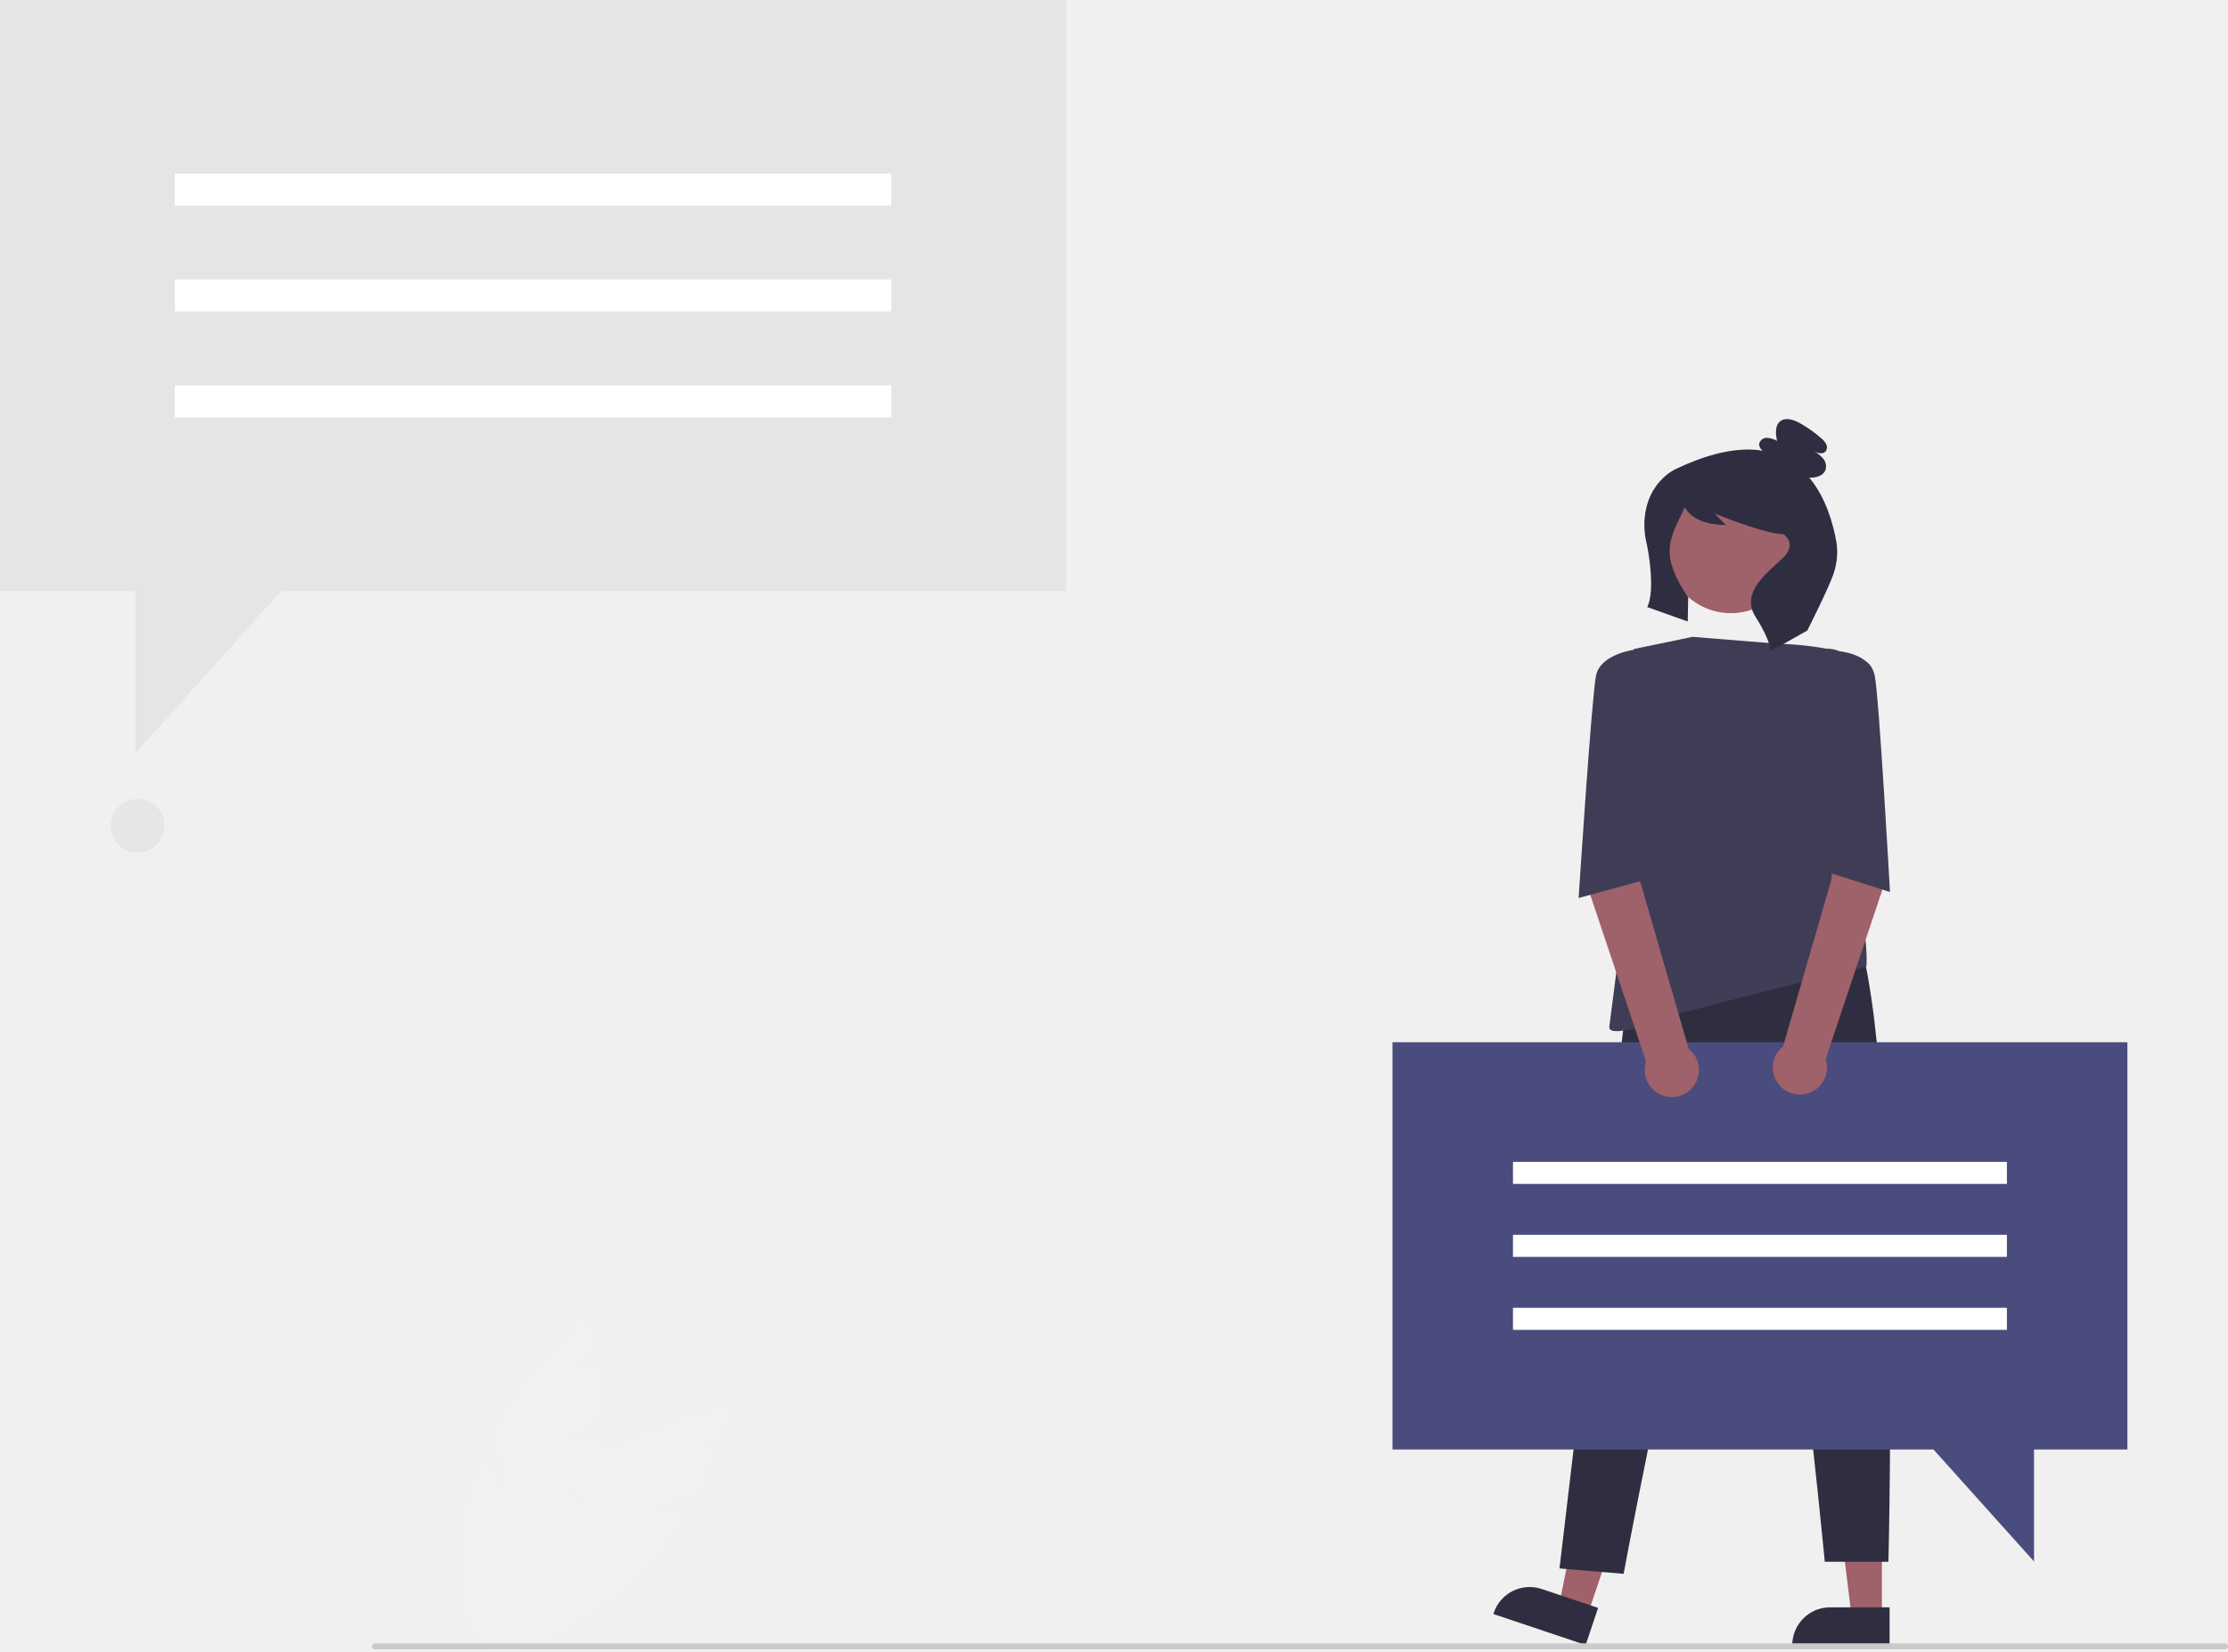
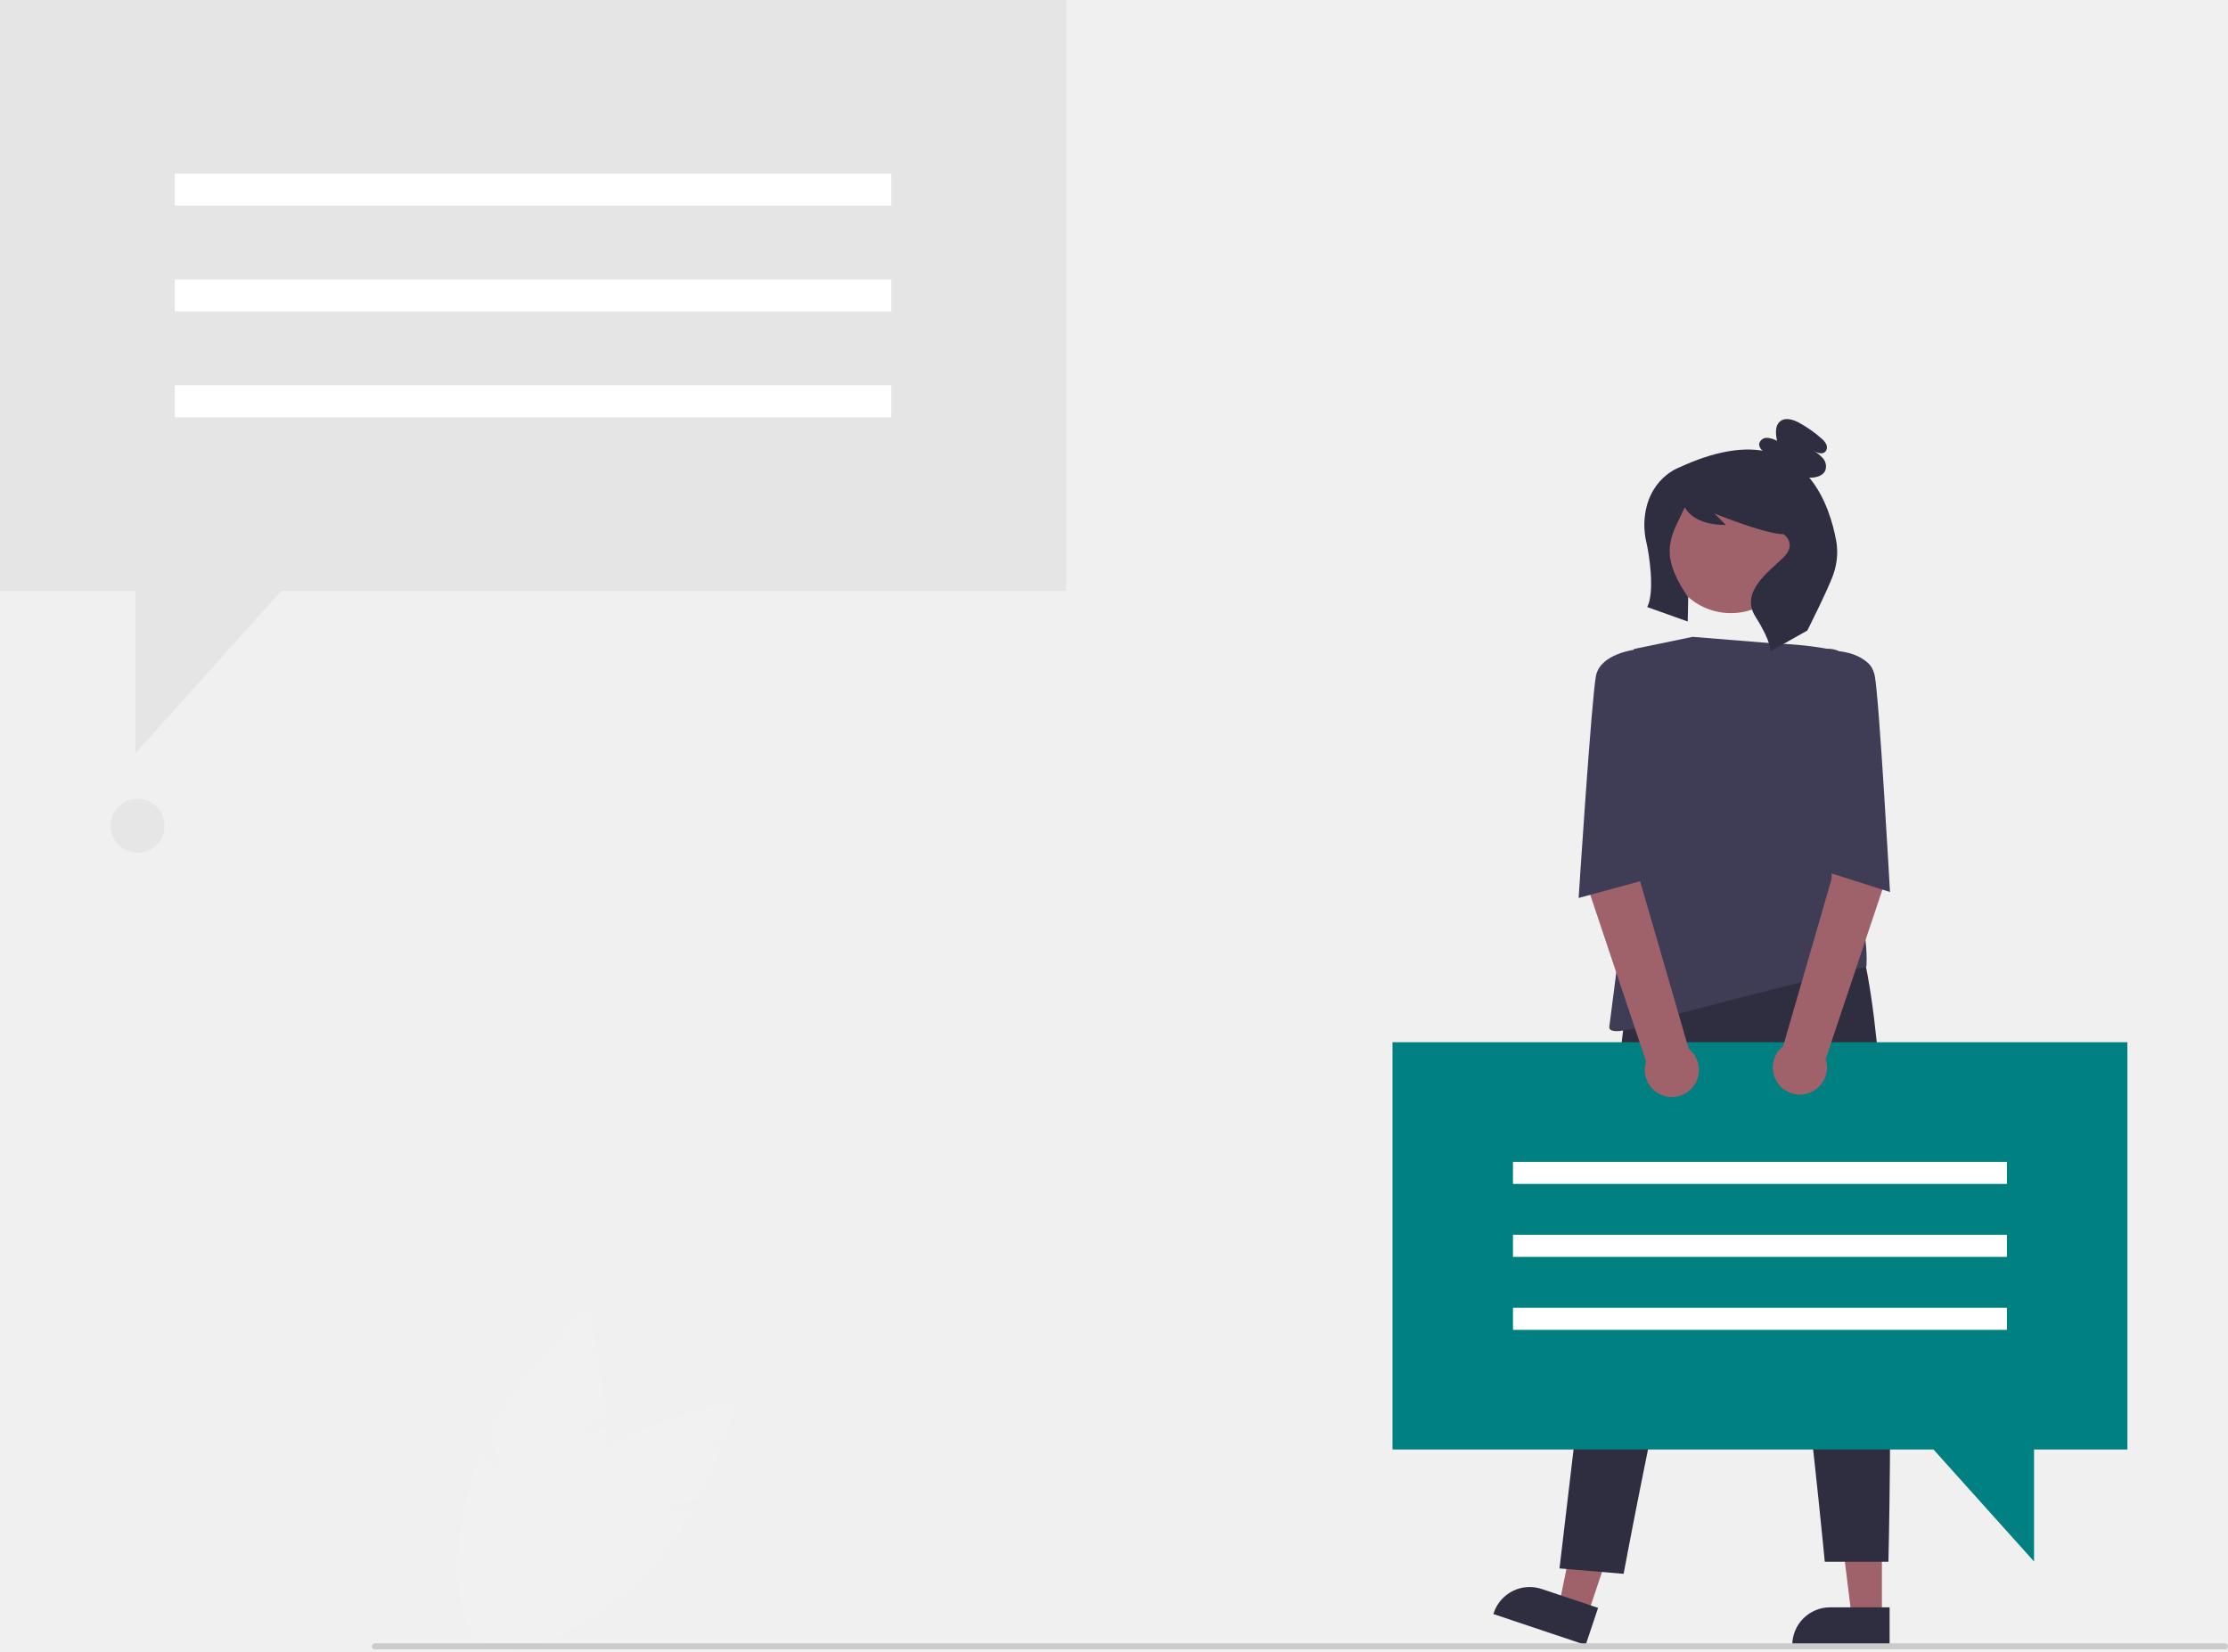
<svg xmlns="http://www.w3.org/2000/svg" data-name="Layer 1" width="744.2" height="551.749" viewBox="0 0 744.2 551.749">
  <polygon points="356.109 197.381 93.963 197.381 45.233 251.661 45.233 197.381 0 197.381 0 0 356.109 0 356.109 197.381" fill="#e5e5e5" />
  <rect x="58.393" y="57.981" width="239.325" height="10.692" fill="#fff" />
  <rect x="58.393" y="93.345" width="239.325" height="10.692" fill="#fff" />
  <rect x="58.393" y="128.709" width="239.325" height="10.692" fill="#fff" />
  <circle cx="45.954" cy="275.884" r="9" fill="#e6e6e6" />
  <polygon points="628.598 540.263 618.514 540.263 613.716 501.367 628.599 501.367 628.598 540.263" fill="#9f616a" />
  <path d="M859.069,724.164l-32.515-.001v-.411a12.657,12.657,0,0,1,12.656-12.656h.001l19.859.001Z" transform="translate(-227.8999 -174.1254)" fill="#2f2e41" />
  <polygon points="530.313 539.464 520.752 536.259 528.567 497.855 542.678 502.586 530.313 539.464" fill="#9f616a" />
  <path d="M757.544,723.675,726.716,713.339l.131-.39a12.657,12.657,0,0,1,16.022-7.977l.001 0,18.829,6.313Z" transform="translate(-227.8999 -174.1254)" fill="#2f2e41" />
  <path d="M770.644,513.37,748.807,698.099l21.418,1.806s33.69-181.623,44.077-160.108,23.112,156.076,23.112,156.076h21.257S864.121,485.92,841.865,475.534Z" transform="translate(-227.8999 -174.1254)" fill="#2f2e41" />
  <circle cx="806.061" cy="357.445" r="21.515" transform="matrix(0.1735, -0.98483, 0.98483, 0.1735, 86.28294, 915.1378)" fill="#9f616a" />
  <path d="M793.271,386.879l27.45,2.226s21.886.371,30.788,6.306-8.532,42.658-8.532,42.658-4.532,14.56-1.113,21.144c11.096,21.362,9.451,37.813,9.451,37.813s-22.805,5.216-62.125,15.603c0,0-24.482,9.645-23.74,4.451s8.161-64.544,8.161-64.544v-61.576Z" transform="translate(-227.8999 -174.1254)" fill="#3f3d56" />
  <path d="M841.291,355.115c-1.098-6.127-3.558-14.818-9.039-21.408.173.001.345.009.517.004,1.884-.055,4.027-.649,4.805-2.365a4.104,4.104,0,0,0-.751-4.094,12.086,12.086,0,0,0-3.429-2.679c1.322.802,3.19,1.548,4.245.417a2.29,2.29,0,0,0,.259-2.445,6.066,6.066,0,0,0-1.649-1.989,40.545,40.545,0,0,0-7.25-5.116c-2.01-1.111-4.654-2.003-6.459-.582-1.838,1.447-1.543,4.266-1.071,6.557a7.543,7.543,0,0,0-3.377-1.019,2.586,2.586,0,0,0-2.591,1.99,2.656,2.656,0,0,0,1.197,2.32c-7.094-1.167-16.158.157-27.745,5.519,0,0-11.236,3.745-11.806,18.536a26.239,26.239,0,0,0,.78,7.023c.633,2.681,2.885,15.835.184,21.15l13.531,4.821.155-8.105c-10.516-15.18-5.321-20.751-1.227-29.881a.097.097,0,0,1,.172-.013c.757,1.298,3.656,5.749,13.635,5.749l-3.856-3.856s16.967,6.941,23.137,6.941c0,0,4.627,3.085,0,7.712s-14.755,11.438-9.356,19.922,4.934,11.493,4.934,11.493l12.34-6.941s7.537-14.912,8.874-19.303A22.15,22.15,0,0,0,841.291,355.115Z" transform="translate(-227.8999 -174.1254)" fill="#2f2e41" />
-   <polygon points="465.118 348.182 710.597 348.182 710.597 484.244 679.416 484.244 679.416 521.661 645.825 484.244 465.118 484.244 465.118 348.182" fill="#4a4c7e" />
+   <polygon points="465.118 348.182 710.597 348.182 710.597 484.244 679.416 484.244 679.416 521.661 645.825 484.244 465.118 484.244 465.118 348.182" fill="#008080" />
  <rect x="505.37" y="388.15" width="164.975" height="7.37" fill="#fff" />
  <rect x="505.37" y="412.528" width="164.975" height="7.37" fill="#fff" />
  <rect x="505.37" y="436.906" width="164.975" height="7.37" fill="#fff" />
  <path d="M854.198,435.125l-14.398,3.5-.109,29.14-16.194,55.894a9.047,9.047,0,1,0,14.217,4.306l19.36-57.863Z" transform="translate(-227.8999 -174.1254)" fill="#9f616a" />
  <path d="M758.369,434.513l17.273,4.935.109,29.14,16.194,55.894a9.047,9.047,0,1,1-14.217,4.306l-19.36-57.863Z" transform="translate(-227.8999 -174.1254)" fill="#9f616a" />
  <path d="M832.591,392.443l3.568-1.163a8.12,8.12,0,0,1,6.076.422h0s10.386.742,11.87,8.161,5.092,72.263,5.092,72.263l-22-7Z" transform="translate(-227.8999 -174.1254)" fill="#3f3d56" />
  <path d="M782.514,392.443l-6.316-.318-2-1s-11.715,1.318-13.199,8.736-5.801,74.263-5.801,74.263l22-6Z" transform="translate(-227.8999 -174.1254)" fill="#3f3d56" />
  <path d="M419.676,655.277l10.428-9.097a174.184,174.184,0,0,0-2.439-19.481l-5.755,2.435,5.339-4.657c-1.536-7.952-3.057-13.12-3.057-13.12s-21.04,18.684-32.814,41.477l5.165,16.99-7.889-11.235a70.472,70.472,0,0,0-2.998,8.333c-8.21,28.638-5.512,54.535,6.026,57.843s27.546-17.227,35.755-45.865a92.776,92.776,0,0,0,2.892-28.129Z" transform="translate(-227.8999 -174.1254)" fill="#f1f1f1" />
  <path d="M447.29,677.545l13.629-2.397a174.18,174.18,0,0,0,7.982-17.937l-6.185-.89,6.978-1.227c2.795-7.601,4.165-12.812,4.165-12.812s-27.669,5.119-49.529,18.544l-4.361,17.214-.946-13.695a70.463,70.463,0,0,0-6.874,5.583C390.318,690.2,379.241,713.764,387.408,722.559s32.485-.509,54.316-20.781a92.773,92.773,0,0,0,17.015-22.585Z" transform="translate(-227.8999 -174.1254)" fill="#f1f1f1" />
  <path d="M971.1,725.125h-618a1,1,0,0,1,0-2h618a1,1,0,0,1,0,2Z" transform="translate(-227.8999 -174.1254)" fill="#cbcbcb" />
</svg>
